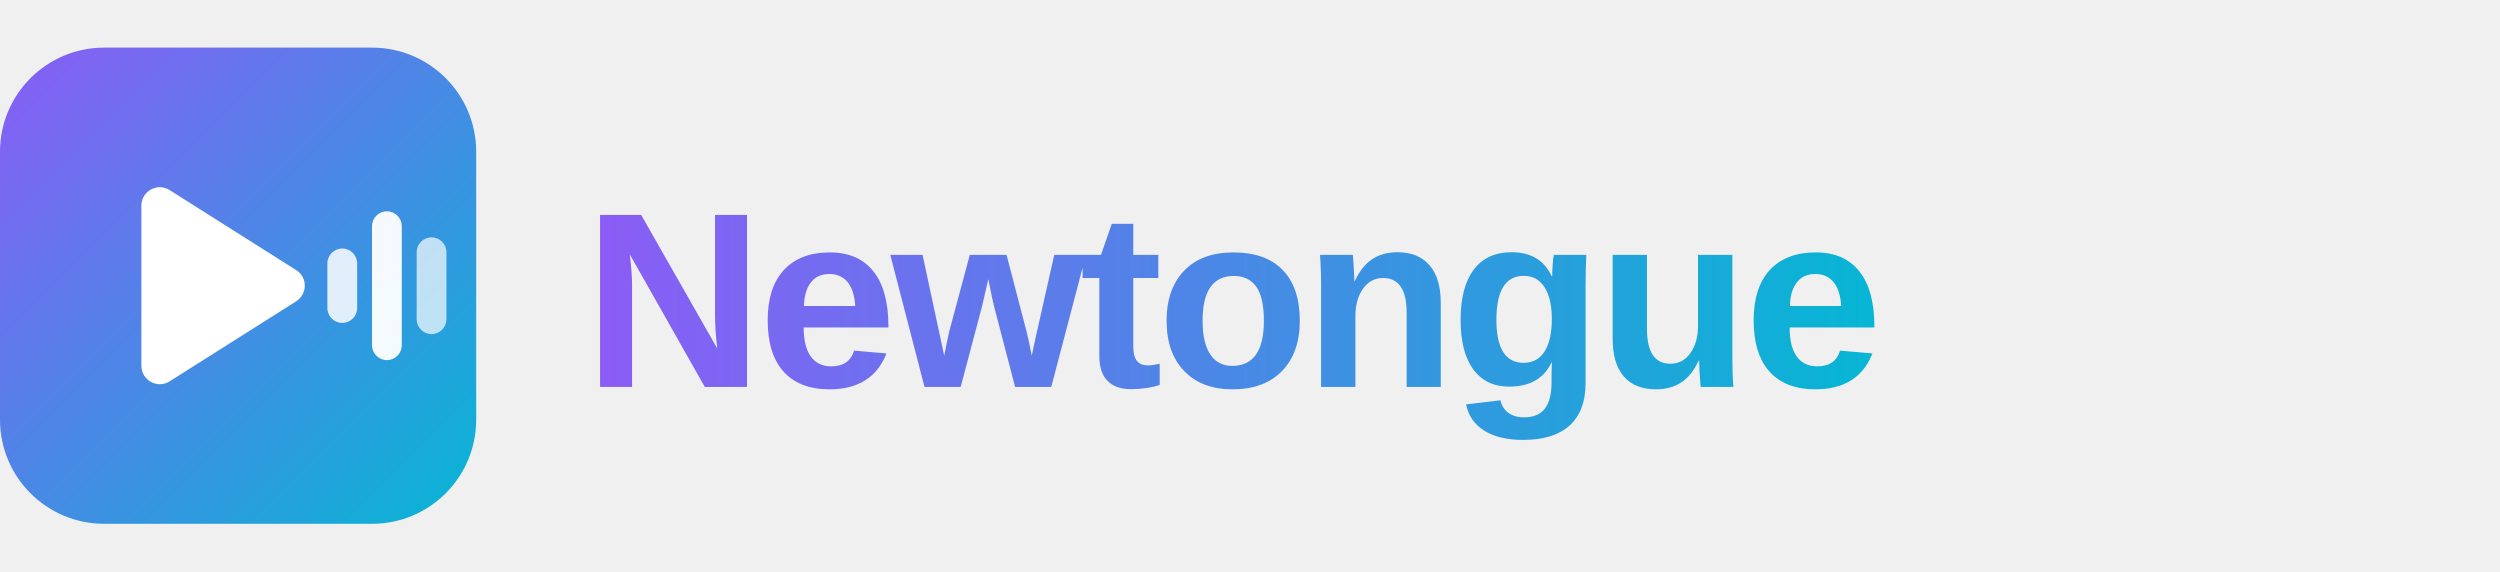
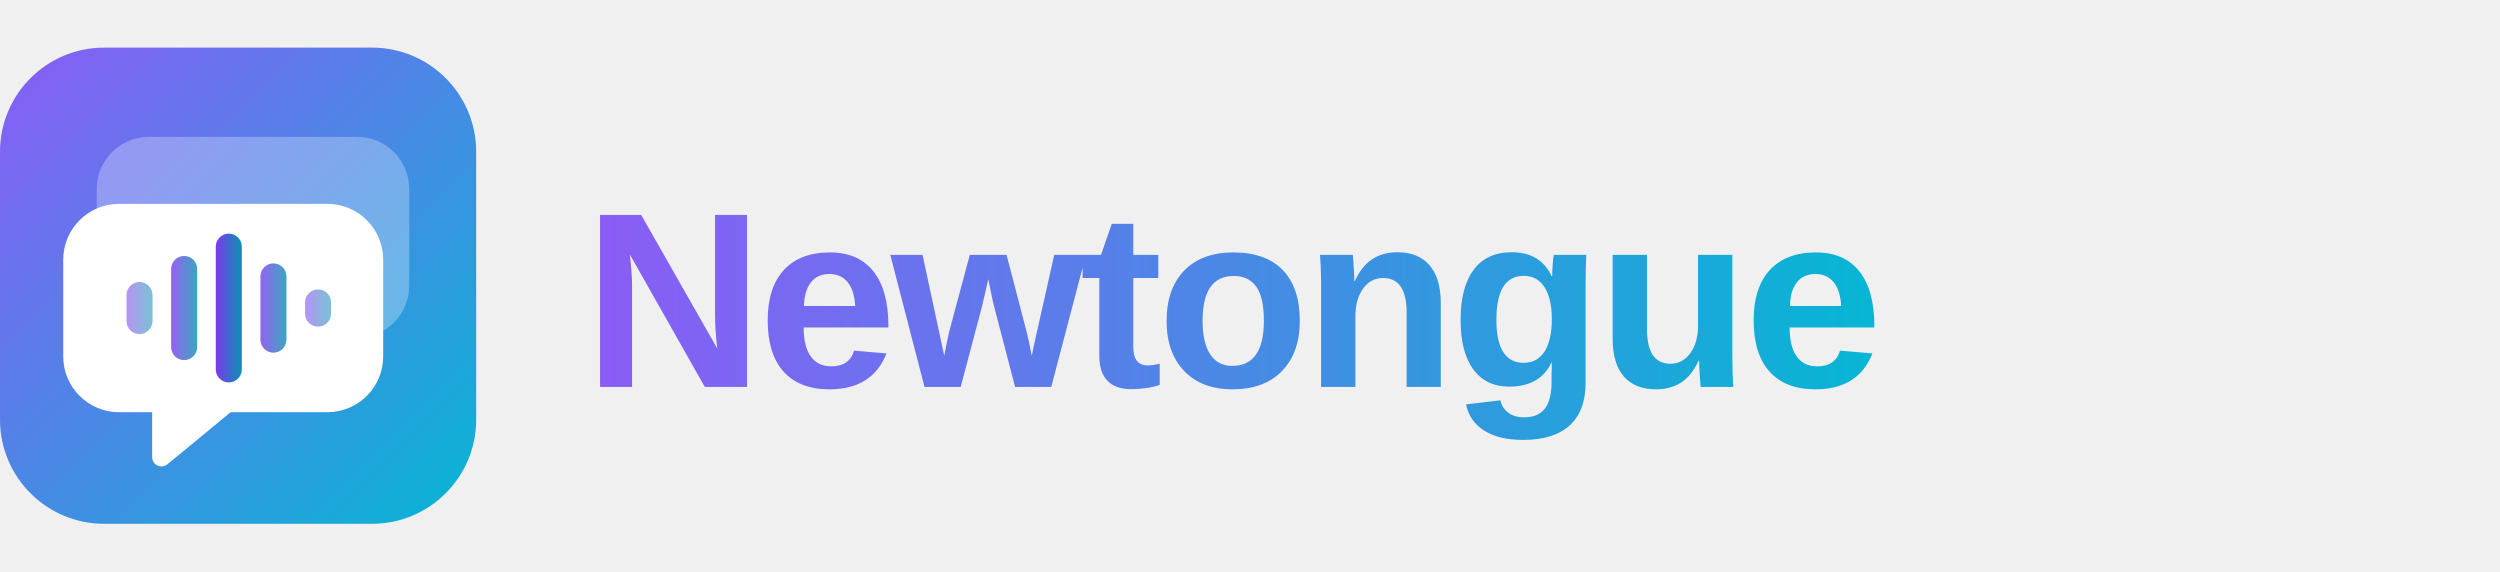
<svg xmlns="http://www.w3.org/2000/svg" viewBox="0 0 420 96">
  <defs>
    <linearGradient id="nt-g" x1="0%" y1="0%" x2="100%" y2="100%">
      <stop offset="0%" stop-color="#8B5CF6" />
      <stop offset="100%" stop-color="#06B6D4" />
+     </linearGradient>
+     <linearGradient id="nt-bars" x1="0%" y1="0%" x2="100%" y2="0%">
+       <stop offset="0%" stop-color="#7C3AED" />
+       <stop offset="100%" stop-color="#0891B2" />
    </linearGradient>
    <linearGradient id="nt-t" x1="0%" y1="0%" x2="100%" y2="0%">
      <stop offset="0%" stop-color="#8B5CF6" />
      <stop offset="100%" stop-color="#06B6D4" />
    </linearGradient>
  </defs>
  <g transform="translate(0 8) scale(0.625)">
    <rect width="128" height="128" rx="28" fill="url(#nt-g)" />
-     <path d="M38 42.5v43c0 3.9 4.3 6.3 7.6 4.2l34-21.5c3.1-2 3.1-6.5 0-8.4l-34-21.5c-3.3-2.1-7.6.3-7.6 4.2z" fill="#fff" />
-     <g fill="#fff">
-       <rect x="88" y="54" width="8" height="20" rx="4" opacity="0.85" />
-       <rect x="100" y="44" width="8" height="40" rx="4" opacity="0.95" />
-       <rect x="112" y="51" width="8" height="26" rx="4" opacity="0.7" />
+     <path d="M40 24h56a14 14 0 0 1 14 14v26a14 14 0 0 1-14 14H40a14 14 0 0 1-14-14V38a14 14 0 0 1 14-14z" fill="#fff" opacity="0.28" />
+     <path d="M32 42h56a15 15 0 0 1 15 15v26a15 15 0 0 1-15 15H62l-17 14a2.5 2.5 0 0 1-4.1-1.9V98h-8.9a15 15 0 0 1-15-15V57a15 15 0 0 1 15-15z" fill="#fff" />
+     <g fill="url(#nt-bars)">
+       <rect x="34" y="63" width="7" height="14" rx="3.5" opacity="0.55" />
+       <rect x="46" y="56" width="7" height="28" rx="3.5" opacity="0.8" />
+       <rect x="58" y="50" width="7" height="40" rx="3.5" />
+       <rect x="70" y="58" width="7" height="24" rx="3.5" opacity="0.8" />
+       <rect x="82" y="65" width="7" height="10" rx="3.5" opacity="0.55" />
    </g>
  </g>
  <text x="98" y="65" font-family="Avenir Next, Segoe UI, Helvetica Neue, Arial, sans-serif" font-size="42" font-weight="800" letter-spacing="-1" fill="url(#nt-t)">Newtongue</text>
</svg>
